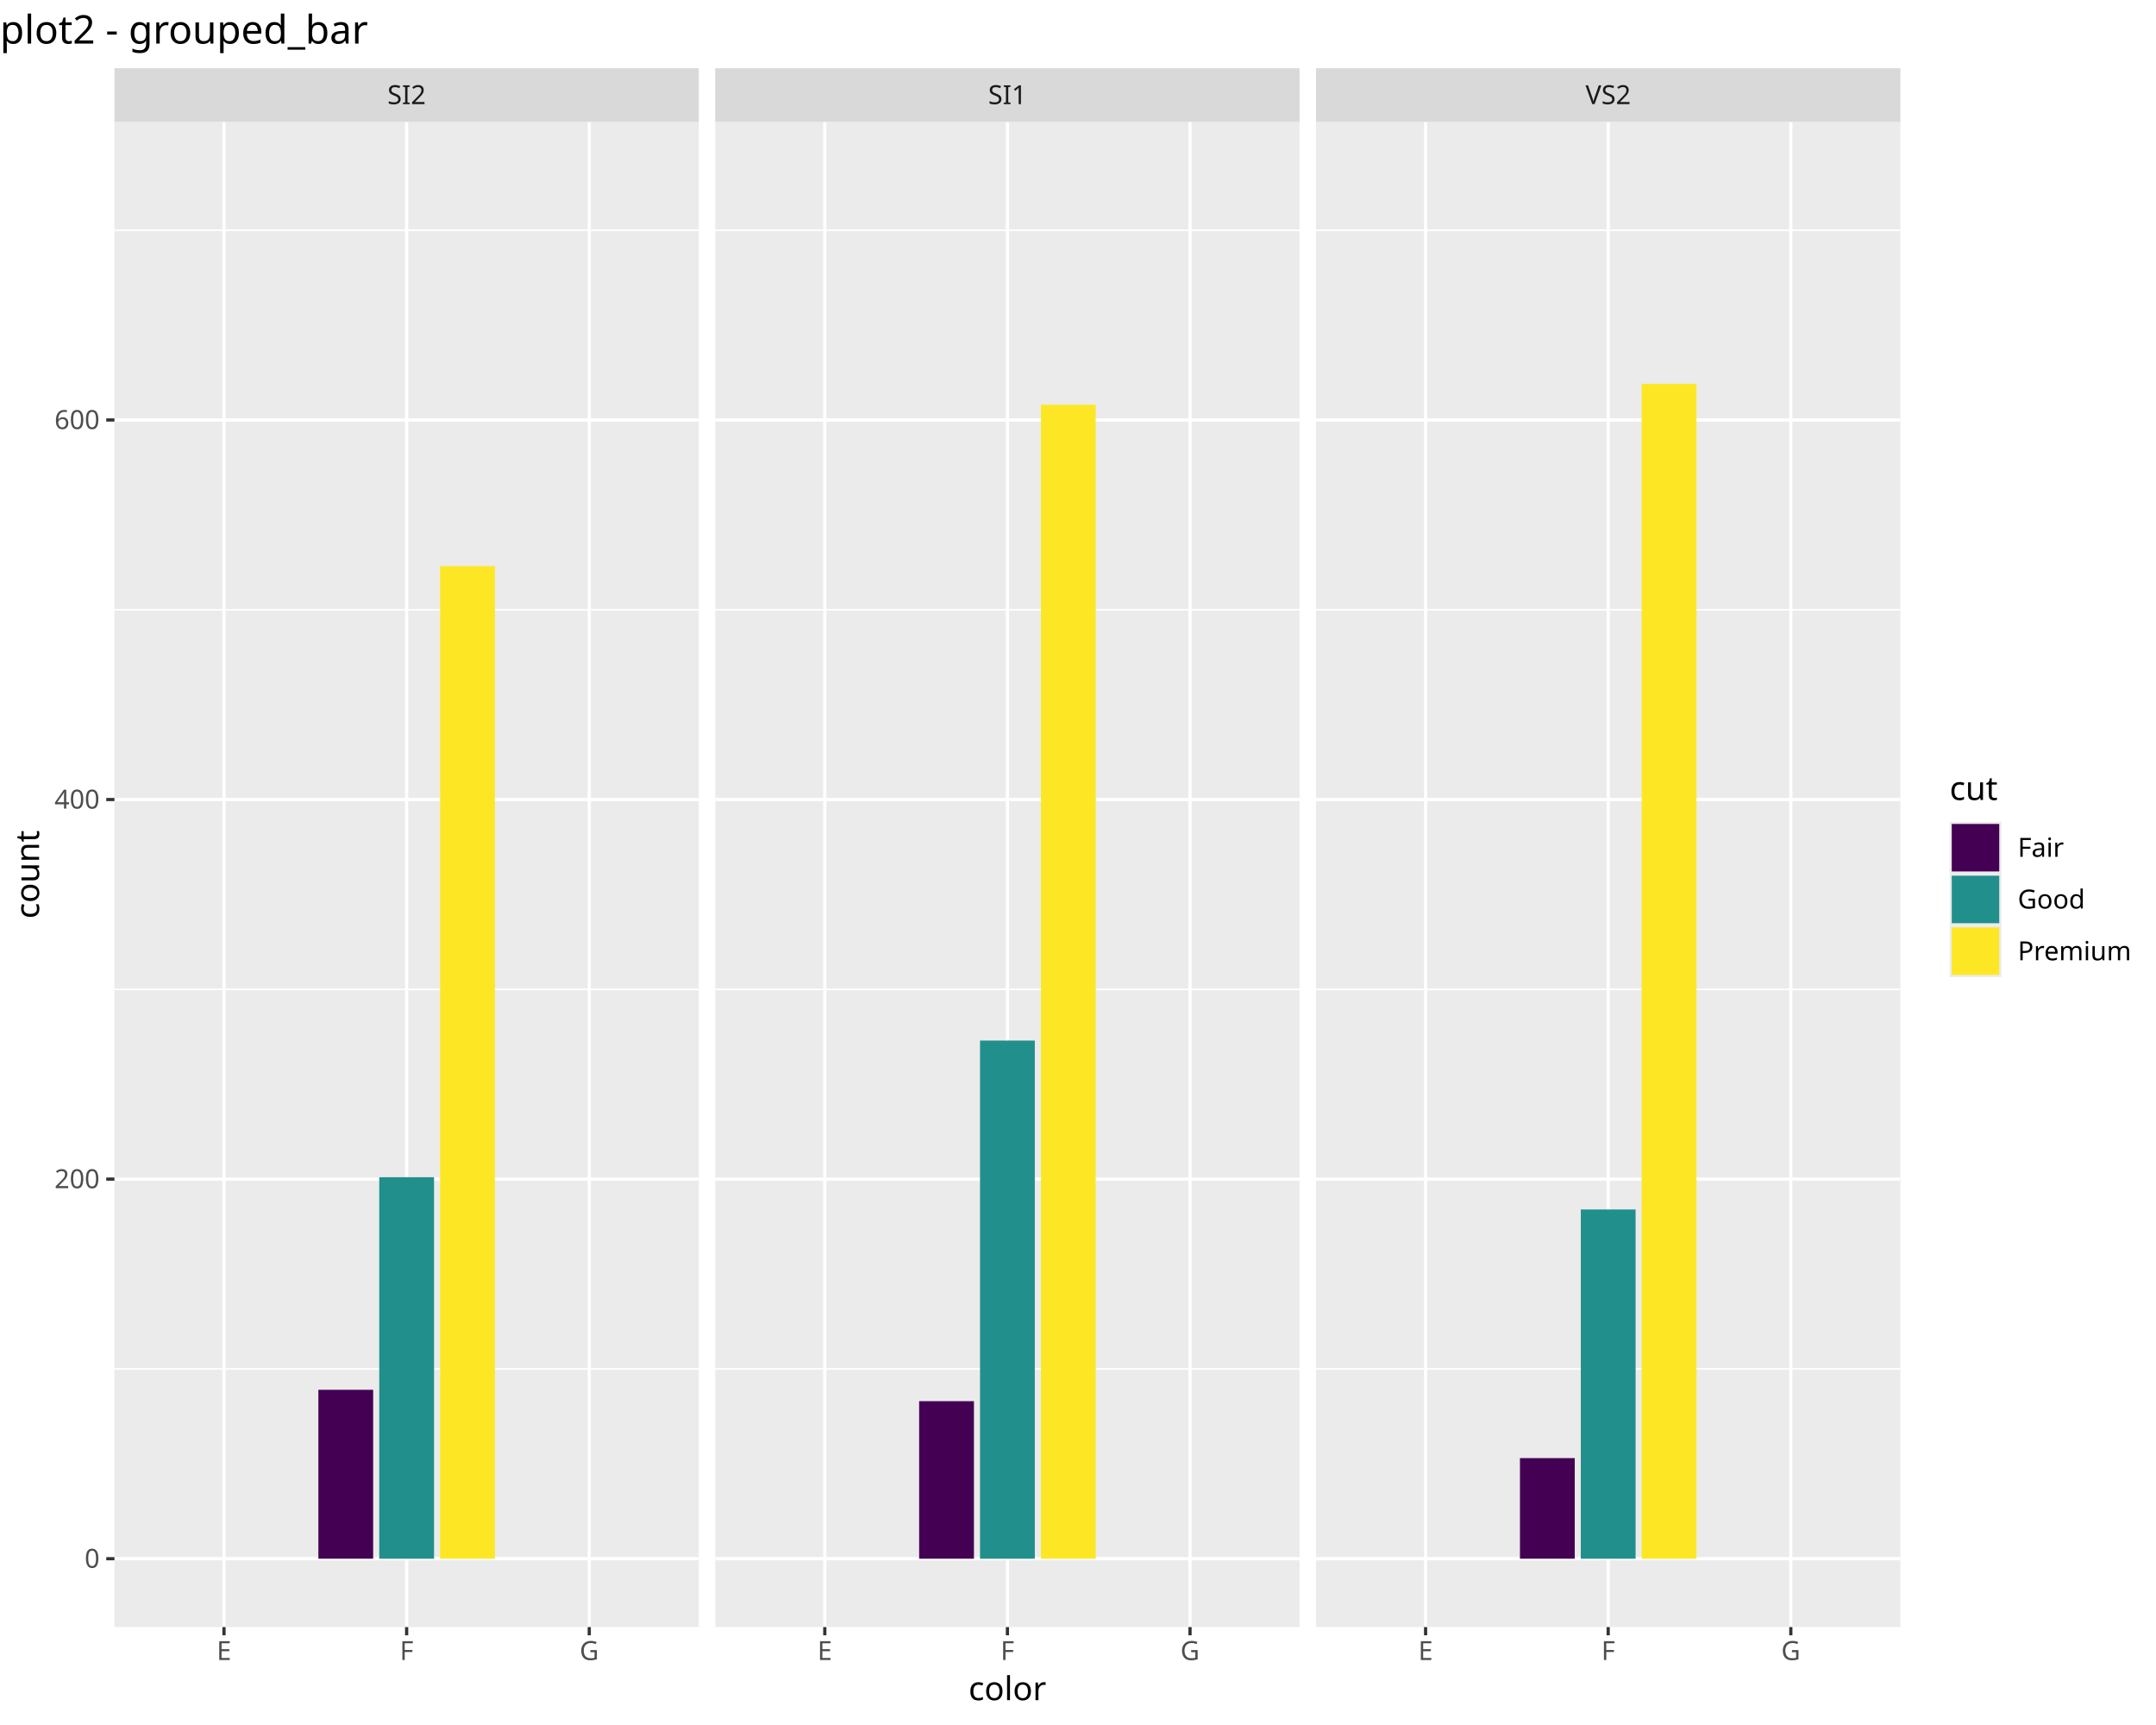
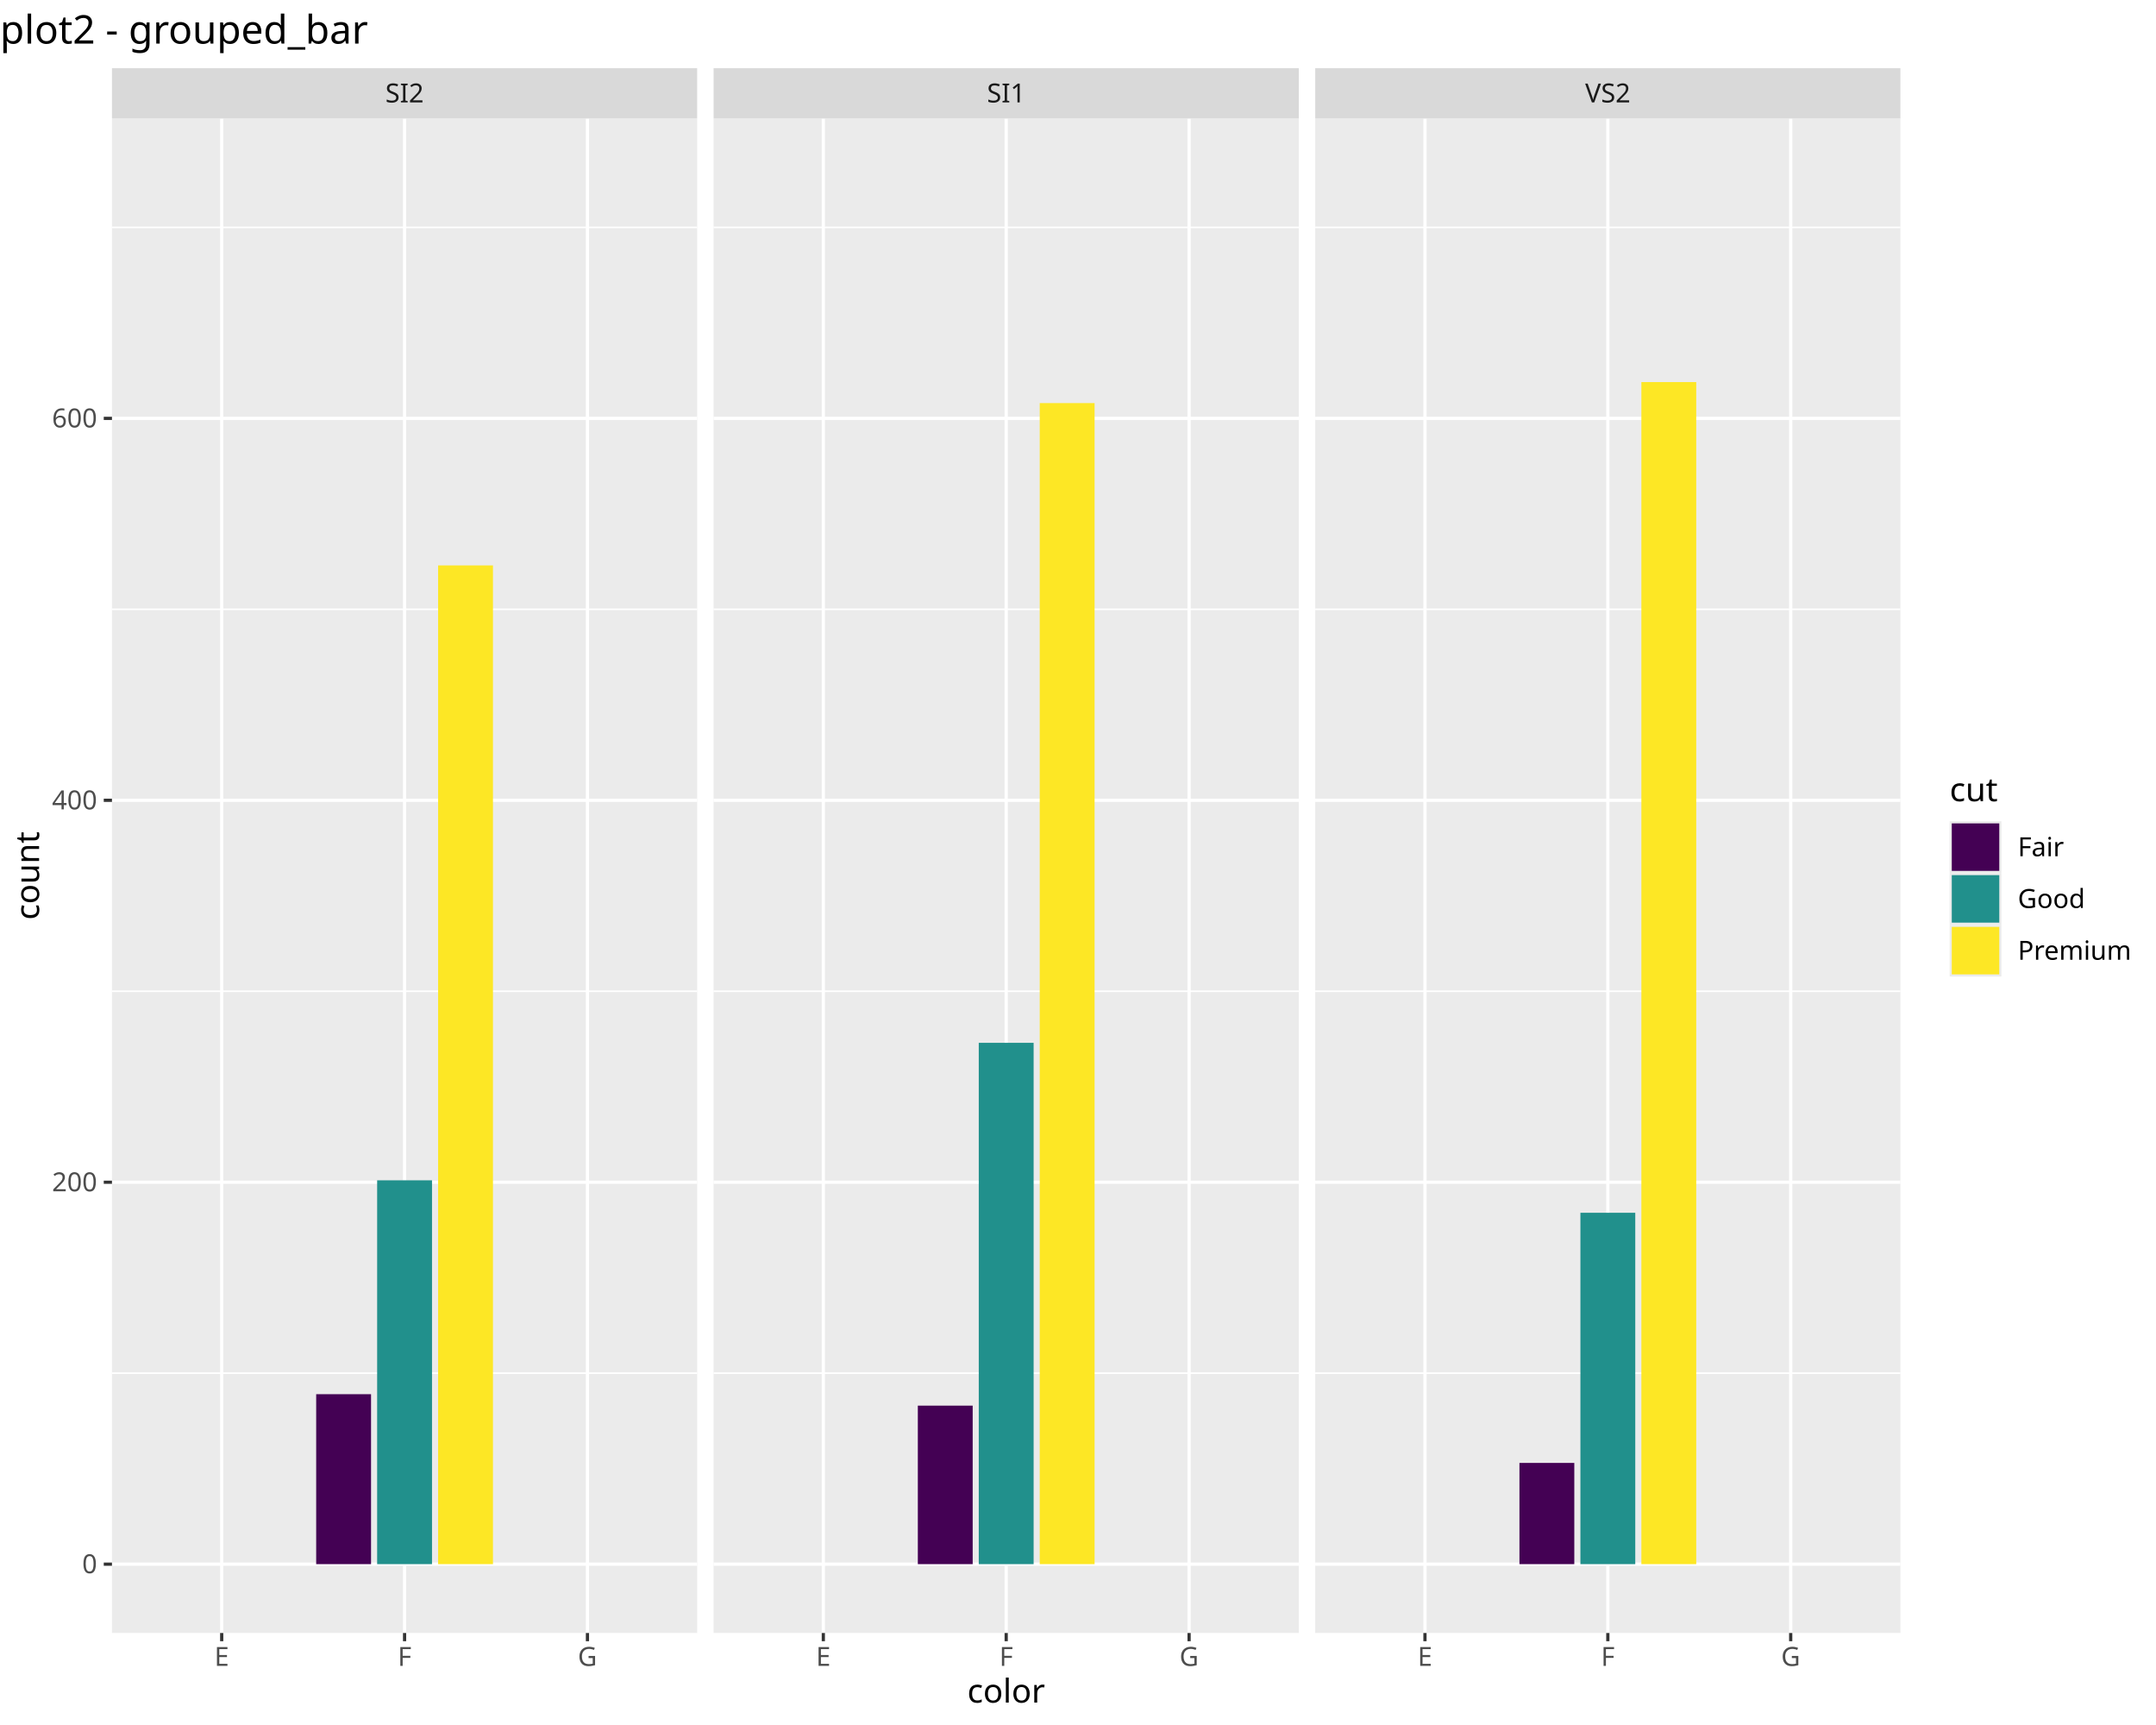
<svg xmlns="http://www.w3.org/2000/svg" class="svglite" data-engine-version="2.0" width="720.00pt" height="576.00pt" viewBox="0 0 720.00 576.00">
  <defs>
    <style type="text/css">
    .svglite line, .svglite polyline, .svglite polygon, .svglite path, .svglite rect, .svglite circle {
      fill: none;
      stroke: #000000;
      stroke-linecap: round;
      stroke-linejoin: round;
      stroke-miterlimit: 10.00;
    }
  </style>
  </defs>
  <rect width="100%" height="100%" style="stroke: none; fill: #FFFFFF;" />
  <defs>
    <clipPath id="cpMC4wMHw3MjAuMDB8MC4wMHw1NzYuMDA=">
      <rect x="0.00" y="0.00" width="720.00" height="576.00" />
    </clipPath>
  </defs>
  <g clip-path="url(#cpMC4wMHw3MjAuMDB8MC4wMHw1NzYuMDA=)">
- </g>
+     <rect x="0.00" y="0.00" width="720.00" height="576.00" style="stroke-width: 0.00; stroke: none;" />
+   </g>
  <defs>
    <clipPath id="cpMC4wMHw3MjAuMDB8MTcuMzB8NTc2LjAw">
      <rect x="0.00" y="17.30" width="720.00" height="558.70" />
    </clipPath>
  </defs>
  <g clip-path="url(#cpMC4wMHw3MjAuMDB8MTcuMzB8NTc2LjAw)">
    <rect x="0.00" y="17.30" width="720.00" height="558.70" style="stroke-width: 1.07; stroke: #FFFFFF; fill: #FFFFFF;" />
  </g>
-   <defs>
-     <clipPath id="cpMzguMjJ8MjMzLjM3fDQwLjcwfDU0My4zMQ==">
-       <rect x="38.22" y="40.70" width="195.15" height="502.61" />
-     </clipPath>
-   </defs>
-   <g clip-path="url(#cpMzguMjJ8MjMzLjM3fDQwLjcwfDU0My4zMQ==)">
-     <rect x="38.22" y="40.70" width="195.15" height="502.61" style="stroke-width: 1.07; stroke: none; fill: #EBEBEB;" />
-     <polyline points="38.22,457.09 233.37,457.09 " style="stroke-width: 0.53; stroke: #FFFFFF; stroke-linecap: butt;" />
-     <polyline points="38.22,330.35 233.37,330.35 " style="stroke-width: 0.53; stroke: #FFFFFF; stroke-linecap: butt;" />
-     <polyline points="38.22,203.60 233.37,203.60 " style="stroke-width: 0.53; stroke: #FFFFFF; stroke-linecap: butt;" />
-     <polyline points="38.22,76.86 233.37,76.86 " style="stroke-width: 0.53; stroke: #FFFFFF; stroke-linecap: butt;" />
-     <polyline points="38.22,520.47 233.37,520.47 " style="stroke-width: 1.07; stroke: #FFFFFF; stroke-linecap: butt;" />
-     <polyline points="38.22,393.72 233.37,393.72 " style="stroke-width: 1.07; stroke: #FFFFFF; stroke-linecap: butt;" />
-     <polyline points="38.22,266.98 233.37,266.98 " style="stroke-width: 1.07; stroke: #FFFFFF; stroke-linecap: butt;" />
-     <polyline points="38.22,140.23 233.37,140.23 " style="stroke-width: 1.07; stroke: #FFFFFF; stroke-linecap: butt;" />
-     <polyline points="74.81,543.31 74.81,40.70 " style="stroke-width: 1.07; stroke: #FFFFFF; stroke-linecap: butt;" />
-     <polyline points="135.80,543.31 135.80,40.70 " style="stroke-width: 1.07; stroke: #FFFFFF; stroke-linecap: butt;" />
-     <polyline points="196.78,543.31 196.78,40.70 " style="stroke-width: 1.07; stroke: #FFFFFF; stroke-linecap: butt;" />
-     <rect x="106.32" y="464.07" width="18.30" height="56.40" style="stroke-width: 1.07; stroke: none; stroke-linecap: butt; stroke-linejoin: miter; fill: #440154;" />
-     <rect x="126.65" y="393.09" width="18.30" height="127.38" style="stroke-width: 1.07; stroke: none; stroke-linecap: butt; stroke-linejoin: miter; fill: #21908C;" />
-     <rect x="146.98" y="189.03" width="18.30" height="331.44" style="stroke-width: 1.07; stroke: none; stroke-linecap: butt; stroke-linejoin: miter; fill: #FDE725;" />
-   </g>
-   <g clip-path="url(#cpMC4wMHw3MjAuMDB8MTcuMzB8NTc2LjAw)">
- </g>
-   <defs>
-     <clipPath id="cpMjM4Ljg1fDQzNC4wMXw0MC43MHw1NDMuMzE=">
-       <rect x="238.85" y="40.70" width="195.15" height="502.61" />
-     </clipPath>
-   </defs>
-   <g clip-path="url(#cpMjM4Ljg1fDQzNC4wMXw0MC43MHw1NDMuMzE=)">
-     <rect x="238.85" y="40.70" width="195.15" height="502.61" style="stroke-width: 1.07; stroke: none; fill: #EBEBEB;" />
-     <polyline points="238.85,457.09 434.01,457.09 " style="stroke-width: 0.53; stroke: #FFFFFF; stroke-linecap: butt;" />
-     <polyline points="238.85,330.35 434.01,330.35 " style="stroke-width: 0.53; stroke: #FFFFFF; stroke-linecap: butt;" />
-     <polyline points="238.85,203.60 434.01,203.60 " style="stroke-width: 0.53; stroke: #FFFFFF; stroke-linecap: butt;" />
-     <polyline points="238.85,76.86 434.01,76.86 " style="stroke-width: 0.53; stroke: #FFFFFF; stroke-linecap: butt;" />
-     <polyline points="238.85,520.47 434.01,520.47 " style="stroke-width: 1.07; stroke: #FFFFFF; stroke-linecap: butt;" />
-     <polyline points="238.85,393.72 434.01,393.72 " style="stroke-width: 1.07; stroke: #FFFFFF; stroke-linecap: butt;" />
-     <polyline points="238.85,266.98 434.01,266.98 " style="stroke-width: 1.07; stroke: #FFFFFF; stroke-linecap: butt;" />
-     <polyline points="238.85,140.23 434.01,140.23 " style="stroke-width: 1.07; stroke: #FFFFFF; stroke-linecap: butt;" />
-     <polyline points="275.44,543.31 275.44,40.70 " style="stroke-width: 1.07; stroke: #FFFFFF; stroke-linecap: butt;" />
-     <polyline points="336.43,543.31 336.43,40.70 " style="stroke-width: 1.07; stroke: #FFFFFF; stroke-linecap: butt;" />
-     <polyline points="397.41,543.31 397.41,40.70 " style="stroke-width: 1.07; stroke: #FFFFFF; stroke-linecap: butt;" />
-     <rect x="306.95" y="467.87" width="18.30" height="52.60" style="stroke-width: 1.07; stroke: none; stroke-linecap: butt; stroke-linejoin: miter; fill: #440154;" />
-     <rect x="327.28" y="347.46" width="18.30" height="173.01" style="stroke-width: 1.07; stroke: none; stroke-linecap: butt; stroke-linejoin: miter; fill: #21908C;" />
-     <rect x="347.61" y="135.16" width="18.30" height="385.31" style="stroke-width: 1.07; stroke: none; stroke-linecap: butt; stroke-linejoin: miter; fill: #FDE725;" />
-   </g>
-   <g clip-path="url(#cpMC4wMHw3MjAuMDB8MTcuMzB8NTc2LjAw)">
- </g>
-   <defs>
-     <clipPath id="cpNDM5LjQ5fDYzNC42NHw0MC43MHw1NDMuMzE=">
-       <rect x="439.49" y="40.70" width="195.15" height="502.61" />
-     </clipPath>
-   </defs>
-   <g clip-path="url(#cpNDM5LjQ5fDYzNC42NHw0MC43MHw1NDMuMzE=)">
-     <rect x="439.49" y="40.70" width="195.15" height="502.61" style="stroke-width: 1.07; stroke: none; fill: #EBEBEB;" />
-     <polyline points="439.49,457.09 634.64,457.09 " style="stroke-width: 0.53; stroke: #FFFFFF; stroke-linecap: butt;" />
-     <polyline points="439.49,330.35 634.64,330.35 " style="stroke-width: 0.53; stroke: #FFFFFF; stroke-linecap: butt;" />
-     <polyline points="439.49,203.60 634.64,203.60 " style="stroke-width: 0.53; stroke: #FFFFFF; stroke-linecap: butt;" />
-     <polyline points="439.49,76.86 634.64,76.86 " style="stroke-width: 0.53; stroke: #FFFFFF; stroke-linecap: butt;" />
-     <polyline points="439.49,520.47 634.64,520.47 " style="stroke-width: 1.07; stroke: #FFFFFF; stroke-linecap: butt;" />
-     <polyline points="439.49,393.72 634.64,393.72 " style="stroke-width: 1.07; stroke: #FFFFFF; stroke-linecap: butt;" />
-     <polyline points="439.49,266.98 634.64,266.98 " style="stroke-width: 1.07; stroke: #FFFFFF; stroke-linecap: butt;" />
-     <polyline points="439.49,140.23 634.64,140.23 " style="stroke-width: 1.07; stroke: #FFFFFF; stroke-linecap: butt;" />
-     <polyline points="476.08,543.31 476.08,40.70 " style="stroke-width: 1.07; stroke: #FFFFFF; stroke-linecap: butt;" />
-     <polyline points="537.06,543.31 537.06,40.70 " style="stroke-width: 1.07; stroke: #FFFFFF; stroke-linecap: butt;" />
-     <polyline points="598.05,543.31 598.05,40.70 " style="stroke-width: 1.07; stroke: #FFFFFF; stroke-linecap: butt;" />
-     <rect x="507.59" y="486.88" width="18.30" height="33.59" style="stroke-width: 1.07; stroke: none; stroke-linecap: butt; stroke-linejoin: miter; fill: #440154;" />
-     <rect x="527.91" y="403.86" width="18.30" height="116.61" style="stroke-width: 1.07; stroke: none; stroke-linecap: butt; stroke-linejoin: miter; fill: #21908C;" />
-     <rect x="548.24" y="128.19" width="18.30" height="392.28" style="stroke-width: 1.07; stroke: none; stroke-linecap: butt; stroke-linejoin: miter; fill: #FDE725;" />
-   </g>
-   <g clip-path="url(#cpMC4wMHw3MjAuMDB8MTcuMzB8NTc2LjAw)">
- </g>
-   <defs>
-     <clipPath id="cpMzguMjJ8MjMzLjM3fDIyLjc4fDQwLjcw">
-       <rect x="38.22" y="22.78" width="195.15" height="17.92" />
-     </clipPath>
-   </defs>
-   <g clip-path="url(#cpMzguMjJ8MjMzLjM3fDIyLjc4fDQwLjcw)">
-     <rect x="38.22" y="22.78" width="195.15" height="17.92" style="stroke-width: 1.07; stroke: none; fill: #D9D9D9;" />
-     <text x="135.80" y="34.77" text-anchor="middle" style="font-size: 8.80px; fill: #1A1A1A; font-family: sans;" textLength="13.21px" lengthAdjust="spacingAndGlyphs">SI2</text>
-   </g>
-   <g clip-path="url(#cpMC4wMHw3MjAuMDB8MTcuMzB8NTc2LjAw)">
- </g>
-   <defs>
-     <clipPath id="cpMjM4Ljg1fDQzNC4wMXwyMi43OHw0MC43MA==">
-       <rect x="238.85" y="22.78" width="195.15" height="17.92" />
-     </clipPath>
-   </defs>
-   <g clip-path="url(#cpMjM4Ljg1fDQzNC4wMXwyMi43OHw0MC43MA==)">
-     <rect x="238.85" y="22.78" width="195.15" height="17.92" style="stroke-width: 1.07; stroke: none; fill: #D9D9D9;" />
-     <text x="336.43" y="34.77" text-anchor="middle" style="font-size: 8.80px; fill: #1A1A1A; font-family: sans;" textLength="13.21px" lengthAdjust="spacingAndGlyphs">SI1</text>
-   </g>
-   <g clip-path="url(#cpMC4wMHw3MjAuMDB8MTcuMzB8NTc2LjAw)">
- </g>
-   <defs>
-     <clipPath id="cpNDM5LjQ5fDYzNC42NHwyMi43OHw0MC43MA==">
-       <rect x="439.49" y="22.78" width="195.15" height="17.92" />
-     </clipPath>
-   </defs>
-   <g clip-path="url(#cpNDM5LjQ5fDYzNC42NHwyMi43OHw0MC43MA==)">
-     <rect x="439.49" y="22.78" width="195.15" height="17.92" style="stroke-width: 1.07; stroke: none; fill: #D9D9D9;" />
-     <text x="537.06" y="34.77" text-anchor="middle" style="font-size: 8.80px; fill: #1A1A1A; font-family: sans;" textLength="16.64px" lengthAdjust="spacingAndGlyphs">VS2</text>
-   </g>
-   <g clip-path="url(#cpMC4wMHw3MjAuMDB8MTcuMzB8NTc2LjAw)">
- </g>
-   <g clip-path="url(#cpMC4wMHw3MjAuMDB8MC4wMHw1NzYuMDA=)">
- </g>
-   <g clip-path="url(#cpMC4wMHw3MjAuMDB8MTcuMzB8NTc2LjAw)">
- </g>
-   <g clip-path="url(#cpMC4wMHw3MjAuMDB8MC4wMHw1NzYuMDA=)">
- </g>
-   <g clip-path="url(#cpMC4wMHw3MjAuMDB8MTcuMzB8NTc2LjAw)">
- </g>
-   <g clip-path="url(#cpMC4wMHw3MjAuMDB8MC4wMHw1NzYuMDA=)">
- </g>
-   <g clip-path="url(#cpMC4wMHw3MjAuMDB8MTcuMzB8NTc2LjAw)">
- </g>
-   <g clip-path="url(#cpMC4wMHw3MjAuMDB8MC4wMHw1NzYuMDA=)">
-     <polyline points="74.81,546.05 74.81,543.31 " style="stroke-width: 1.07; stroke: #333333; stroke-linecap: butt;" />
-     <polyline points="135.80,546.05 135.80,543.31 " style="stroke-width: 1.07; stroke: #333333; stroke-linecap: butt;" />
-     <polyline points="196.78,546.05 196.78,543.31 " style="stroke-width: 1.07; stroke: #333333; stroke-linecap: butt;" />
-     <text x="74.81" y="554.30" text-anchor="middle" style="font-size: 8.80px; fill: #4D4D4D; font-family: sans;" textLength="5.87px" lengthAdjust="spacingAndGlyphs">E</text>
-     <text x="135.80" y="554.30" text-anchor="middle" style="font-size: 8.80px; fill: #4D4D4D; font-family: sans;" textLength="5.38px" lengthAdjust="spacingAndGlyphs">F</text>
-     <text x="196.78" y="554.30" text-anchor="middle" style="font-size: 8.80px; fill: #4D4D4D; font-family: sans;" textLength="6.85px" lengthAdjust="spacingAndGlyphs">G</text>
-   </g>
-   <g clip-path="url(#cpMC4wMHw3MjAuMDB8MTcuMzB8NTc2LjAw)">
- </g>
-   <g clip-path="url(#cpMC4wMHw3MjAuMDB8MC4wMHw1NzYuMDA=)">
-     <polyline points="275.44,546.05 275.44,543.31 " style="stroke-width: 1.07; stroke: #333333; stroke-linecap: butt;" />
-     <polyline points="336.43,546.05 336.43,543.31 " style="stroke-width: 1.07; stroke: #333333; stroke-linecap: butt;" />
-     <polyline points="397.41,546.05 397.41,543.31 " style="stroke-width: 1.07; stroke: #333333; stroke-linecap: butt;" />
-     <text x="275.44" y="554.30" text-anchor="middle" style="font-size: 8.80px; fill: #4D4D4D; font-family: sans;" textLength="5.87px" lengthAdjust="spacingAndGlyphs">E</text>
-     <text x="336.43" y="554.30" text-anchor="middle" style="font-size: 8.80px; fill: #4D4D4D; font-family: sans;" textLength="5.38px" lengthAdjust="spacingAndGlyphs">F</text>
-     <text x="397.41" y="554.30" text-anchor="middle" style="font-size: 8.80px; fill: #4D4D4D; font-family: sans;" textLength="6.85px" lengthAdjust="spacingAndGlyphs">G</text>
-   </g>
-   <g clip-path="url(#cpMC4wMHw3MjAuMDB8MTcuMzB8NTc2LjAw)">
- </g>
-   <g clip-path="url(#cpMC4wMHw3MjAuMDB8MC4wMHw1NzYuMDA=)">
-     <polyline points="476.08,546.05 476.08,543.31 " style="stroke-width: 1.07; stroke: #333333; stroke-linecap: butt;" />
-     <polyline points="537.06,546.05 537.06,543.31 " style="stroke-width: 1.07; stroke: #333333; stroke-linecap: butt;" />
-     <polyline points="598.05,546.05 598.05,543.31 " style="stroke-width: 1.07; stroke: #333333; stroke-linecap: butt;" />
-     <text x="476.08" y="554.30" text-anchor="middle" style="font-size: 8.80px; fill: #4D4D4D; font-family: sans;" textLength="5.87px" lengthAdjust="spacingAndGlyphs">E</text>
-     <text x="537.06" y="554.30" text-anchor="middle" style="font-size: 8.80px; fill: #4D4D4D; font-family: sans;" textLength="5.38px" lengthAdjust="spacingAndGlyphs">F</text>
-     <text x="598.05" y="554.30" text-anchor="middle" style="font-size: 8.80px; fill: #4D4D4D; font-family: sans;" textLength="6.85px" lengthAdjust="spacingAndGlyphs">G</text>
-   </g>
-   <g clip-path="url(#cpMC4wMHw3MjAuMDB8MTcuMzB8NTc2LjAw)">
- </g>
-   <g clip-path="url(#cpMC4wMHw3MjAuMDB8MC4wMHw1NzYuMDA=)">
- </g>
-   <g clip-path="url(#cpMC4wMHw3MjAuMDB8MTcuMzB8NTc2LjAw)">
- </g>
-   <g clip-path="url(#cpMC4wMHw3MjAuMDB8MC4wMHw1NzYuMDA=)">
- </g>
-   <g clip-path="url(#cpMC4wMHw3MjAuMDB8MTcuMzB8NTc2LjAw)">
- </g>
-   <g clip-path="url(#cpMC4wMHw3MjAuMDB8MC4wMHw1NzYuMDA=)">
-     <text x="33.29" y="523.50" text-anchor="end" style="font-size: 8.80px; fill: #4D4D4D; font-family: sans;" textLength="4.89px" lengthAdjust="spacingAndGlyphs">0</text>
-     <text x="33.29" y="396.75" text-anchor="end" style="font-size: 8.80px; fill: #4D4D4D; font-family: sans;" textLength="14.68px" lengthAdjust="spacingAndGlyphs">200</text>
-     <text x="33.29" y="270.00" text-anchor="end" style="font-size: 8.80px; fill: #4D4D4D; font-family: sans;" textLength="14.68px" lengthAdjust="spacingAndGlyphs">400</text>
-     <text x="33.29" y="143.26" text-anchor="end" style="font-size: 8.80px; fill: #4D4D4D; font-family: sans;" textLength="14.68px" lengthAdjust="spacingAndGlyphs">600</text>
-     <polyline points="35.48,520.47 38.22,520.47 " style="stroke-width: 1.07; stroke: #333333; stroke-linecap: butt;" />
-     <polyline points="35.48,393.72 38.22,393.72 " style="stroke-width: 1.07; stroke: #333333; stroke-linecap: butt;" />
-     <polyline points="35.48,266.98 38.22,266.98 " style="stroke-width: 1.07; stroke: #333333; stroke-linecap: butt;" />
-     <polyline points="35.48,140.23 38.22,140.23 " style="stroke-width: 1.07; stroke: #333333; stroke-linecap: butt;" />
-   </g>
-   <g clip-path="url(#cpMC4wMHw3MjAuMDB8MTcuMzB8NTc2LjAw)">
- </g>
-   <g clip-path="url(#cpMC4wMHw3MjAuMDB8MC4wMHw1NzYuMDA=)">
- </g>
-   <g clip-path="url(#cpMC4wMHw3MjAuMDB8MTcuMzB8NTc2LjAw)">
- </g>
-   <g clip-path="url(#cpMC4wMHw3MjAuMDB8MC4wMHw1NzYuMDA=)">
- </g>
-   <g clip-path="url(#cpMC4wMHw3MjAuMDB8MTcuMzB8NTc2LjAw)">
- </g>
-   <g clip-path="url(#cpMC4wMHw3MjAuMDB8MC4wMHw1NzYuMDA=)">
- </g>
-   <g clip-path="url(#cpMC4wMHw3MjAuMDB8MTcuMzB8NTc2LjAw)">
- </g>
-   <g clip-path="url(#cpMC4wMHw3MjAuMDB8MC4wMHw1NzYuMDA=)">
- </g>
-   <g clip-path="url(#cpMC4wMHw3MjAuMDB8MTcuMzB8NTc2LjAw)">
- </g>
-   <g clip-path="url(#cpMC4wMHw3MjAuMDB8MC4wMHw1NzYuMDA=)">
-     <text x="336.43" y="567.71" text-anchor="middle" style="font-size: 11.00px; font-family: sans;" textLength="23.85px" lengthAdjust="spacingAndGlyphs">color</text>
-   </g>
-   <g clip-path="url(#cpMC4wMHw3MjAuMDB8MTcuMzB8NTc2LjAw)">
- </g>
-   <g clip-path="url(#cpMC4wMHw3MjAuMDB8MC4wMHw1NzYuMDA=)">
-     <text transform="translate(13.05,292.01) rotate(-90)" text-anchor="middle" style="font-size: 11.00px; font-family: sans;" textLength="26.91px" lengthAdjust="spacingAndGlyphs">count</text>
-   </g>
-   <g clip-path="url(#cpMC4wMHw3MjAuMDB8MTcuMzB8NTc2LjAw)">
- </g>
-   <g clip-path="url(#cpMC4wMHw3MjAuMDB8MC4wMHw1NzYuMDA=)">
- </g>
-   <g clip-path="url(#cpMC4wMHw3MjAuMDB8MTcuMzB8NTc2LjAw)">
- </g>
-   <g clip-path="url(#cpMC4wMHw3MjAuMDB8MC4wMHw1NzYuMDA=)">
-     <rect x="645.60" y="252.27" width="68.92" height="79.47" style="stroke-width: 1.07; stroke: none; fill: #FFFFFF;" />
-     <text x="651.08" y="267.13" style="font-size: 11.00px; font-family: sans;" textLength="14.68px" lengthAdjust="spacingAndGlyphs">cut</text>
-     <rect x="651.08" y="274.42" width="17.28" height="17.28" style="stroke-width: 1.07; stroke: none; fill: #EBEBEB;" />
-     <rect x="651.79" y="275.13" width="15.86" height="15.86" style="stroke-width: 1.07; stroke: none; stroke-linecap: butt; stroke-linejoin: miter; fill: #440154;" />
-     <rect x="651.08" y="291.70" width="17.28" height="17.28" style="stroke-width: 1.07; stroke: none; fill: #EBEBEB;" />
-     <rect x="651.79" y="292.41" width="15.86" height="15.86" style="stroke-width: 1.07; stroke: none; stroke-linecap: butt; stroke-linejoin: miter; fill: #21908C;" />
-     <rect x="651.08" y="308.98" width="17.28" height="17.28" style="stroke-width: 1.07; stroke: none; fill: #EBEBEB;" />
-     <rect x="651.79" y="309.69" width="15.86" height="15.86" style="stroke-width: 1.07; stroke: none; stroke-linecap: butt; stroke-linejoin: miter; fill: #FDE725;" />
-     <text x="673.84" y="286.09" style="font-size: 8.80px; font-family: sans;" textLength="15.15px" lengthAdjust="spacingAndGlyphs">Fair</text>
-     <text x="673.84" y="303.37" style="font-size: 8.80px; font-family: sans;" textLength="21.53px" lengthAdjust="spacingAndGlyphs">Good</text>
-     <text x="673.84" y="320.65" style="font-size: 8.80px; font-family: sans;" textLength="35.21px" lengthAdjust="spacingAndGlyphs">Premium</text>
+   <g clip-path="url(#cpMC4wMHw3MjAuMDB8MC4wMHw1NzYuMDA=)">
+ </g>
+   <defs>
+     <clipPath id="cpMzcuMzl8MjMyLjgzfDM5LjU1fDU0NS4yOA==">
+       <rect x="37.39" y="39.55" width="195.43" height="505.72" />
+     </clipPath>
+   </defs>
+   <g clip-path="url(#cpMzcuMzl8MjMyLjgzfDM5LjU1fDU0NS4yOA==)">
+     <rect x="37.39" y="39.55" width="195.43" height="505.72" style="stroke-width: 1.07; stroke: none; fill: #EBEBEB;" />
+     <polyline points="37.39,458.52 232.83,458.52 " style="stroke-width: 0.53; stroke: #FFFFFF; stroke-linecap: butt;" />
+     <polyline points="37.39,330.99 232.83,330.99 " style="stroke-width: 0.53; stroke: #FFFFFF; stroke-linecap: butt;" />
+     <polyline points="37.39,203.46 232.83,203.46 " style="stroke-width: 0.53; stroke: #FFFFFF; stroke-linecap: butt;" />
+     <polyline points="37.39,75.93 232.83,75.93 " style="stroke-width: 0.53; stroke: #FFFFFF; stroke-linecap: butt;" />
+     <polyline points="37.39,522.29 232.83,522.29 " style="stroke-width: 1.07; stroke: #FFFFFF; stroke-linecap: butt;" />
+     <polyline points="37.39,394.76 232.83,394.76 " style="stroke-width: 1.07; stroke: #FFFFFF; stroke-linecap: butt;" />
+     <polyline points="37.39,267.23 232.83,267.23 " style="stroke-width: 1.07; stroke: #FFFFFF; stroke-linecap: butt;" />
+     <polyline points="37.39,139.70 232.83,139.70 " style="stroke-width: 1.07; stroke: #FFFFFF; stroke-linecap: butt;" />
+     <polyline points="74.04,545.28 74.04,39.55 " style="stroke-width: 1.07; stroke: #FFFFFF; stroke-linecap: butt;" />
+     <polyline points="135.11,545.28 135.11,39.55 " style="stroke-width: 1.07; stroke: #FFFFFF; stroke-linecap: butt;" />
+     <polyline points="196.18,545.28 196.18,39.55 " style="stroke-width: 1.07; stroke: #FFFFFF; stroke-linecap: butt;" />
+     <rect x="105.59" y="465.54" width="18.32" height="56.75" style="stroke-width: 1.07; stroke: none; stroke-linecap: butt; stroke-linejoin: miter; fill: #440154;" />
+     <rect x="125.95" y="394.12" width="18.32" height="128.17" style="stroke-width: 1.07; stroke: none; stroke-linecap: butt; stroke-linejoin: miter; fill: #21908C;" />
+     <rect x="146.31" y="188.80" width="18.32" height="333.49" style="stroke-width: 1.07; stroke: none; stroke-linecap: butt; stroke-linejoin: miter; fill: #FDE725;" />
+   </g>
+   <g clip-path="url(#cpMC4wMHw3MjAuMDB8MC4wMHw1NzYuMDA=)">
+ </g>
+   <g clip-path="url(#cpMC4wMHw3MjAuMDB8MTcuMzB8NTc2LjAw)">
+ </g>
+   <g clip-path="url(#cpMC4wMHw3MjAuMDB8MC4wMHw1NzYuMDA=)">
+ </g>
+   <defs>
+     <clipPath id="cpMjM4LjMxfDQzMy43NHwzOS41NXw1NDUuMjg=">
+       <rect x="238.31" y="39.55" width="195.43" height="505.72" />
+     </clipPath>
+   </defs>
+   <g clip-path="url(#cpMjM4LjMxfDQzMy43NHwzOS41NXw1NDUuMjg=)">
+     <rect x="238.31" y="39.55" width="195.43" height="505.72" style="stroke-width: 1.07; stroke: none; fill: #EBEBEB;" />
+     <polyline points="238.31,458.52 433.74,458.52 " style="stroke-width: 0.53; stroke: #FFFFFF; stroke-linecap: butt;" />
+     <polyline points="238.31,330.99 433.74,330.99 " style="stroke-width: 0.53; stroke: #FFFFFF; stroke-linecap: butt;" />
+     <polyline points="238.31,203.46 433.74,203.46 " style="stroke-width: 0.53; stroke: #FFFFFF; stroke-linecap: butt;" />
+     <polyline points="238.31,75.93 433.74,75.93 " style="stroke-width: 0.53; stroke: #FFFFFF; stroke-linecap: butt;" />
+     <polyline points="238.31,522.29 433.74,522.29 " style="stroke-width: 1.07; stroke: #FFFFFF; stroke-linecap: butt;" />
+     <polyline points="238.31,394.76 433.74,394.76 " style="stroke-width: 1.07; stroke: #FFFFFF; stroke-linecap: butt;" />
+     <polyline points="238.31,267.23 433.74,267.23 " style="stroke-width: 1.07; stroke: #FFFFFF; stroke-linecap: butt;" />
+     <polyline points="238.31,139.70 433.74,139.70 " style="stroke-width: 1.07; stroke: #FFFFFF; stroke-linecap: butt;" />
+     <polyline points="274.95,545.28 274.95,39.55 " style="stroke-width: 1.07; stroke: #FFFFFF; stroke-linecap: butt;" />
+     <polyline points="336.02,545.28 336.02,39.55 " style="stroke-width: 1.07; stroke: #FFFFFF; stroke-linecap: butt;" />
+     <polyline points="397.10,545.28 397.10,39.55 " style="stroke-width: 1.07; stroke: #FFFFFF; stroke-linecap: butt;" />
+     <rect x="306.51" y="469.36" width="18.32" height="52.93" style="stroke-width: 1.07; stroke: none; stroke-linecap: butt; stroke-linejoin: miter; fill: #440154;" />
+     <rect x="326.86" y="348.21" width="18.32" height="174.08" style="stroke-width: 1.07; stroke: none; stroke-linecap: butt; stroke-linejoin: miter; fill: #21908C;" />
+     <rect x="347.22" y="134.60" width="18.32" height="387.69" style="stroke-width: 1.07; stroke: none; stroke-linecap: butt; stroke-linejoin: miter; fill: #FDE725;" />
+   </g>
+   <g clip-path="url(#cpMC4wMHw3MjAuMDB8MC4wMHw1NzYuMDA=)">
+ </g>
+   <g clip-path="url(#cpMC4wMHw3MjAuMDB8MTcuMzB8NTc2LjAw)">
+ </g>
+   <g clip-path="url(#cpMC4wMHw3MjAuMDB8MC4wMHw1NzYuMDA=)">
+ </g>
+   <defs>
+     <clipPath id="cpNDM5LjIyfDYzNC42NnwzOS41NXw1NDUuMjg=">
+       <rect x="439.22" y="39.55" width="195.43" height="505.72" />
+     </clipPath>
+   </defs>
+   <g clip-path="url(#cpNDM5LjIyfDYzNC42NnwzOS41NXw1NDUuMjg=)">
+     <rect x="439.22" y="39.55" width="195.43" height="505.72" style="stroke-width: 1.07; stroke: none; fill: #EBEBEB;" />
+     <polyline points="439.22,458.52 634.66,458.52 " style="stroke-width: 0.53; stroke: #FFFFFF; stroke-linecap: butt;" />
+     <polyline points="439.22,330.99 634.66,330.99 " style="stroke-width: 0.53; stroke: #FFFFFF; stroke-linecap: butt;" />
+     <polyline points="439.22,203.46 634.66,203.46 " style="stroke-width: 0.53; stroke: #FFFFFF; stroke-linecap: butt;" />
+     <polyline points="439.22,75.93 634.66,75.93 " style="stroke-width: 0.53; stroke: #FFFFFF; stroke-linecap: butt;" />
+     <polyline points="439.22,522.29 634.66,522.29 " style="stroke-width: 1.07; stroke: #FFFFFF; stroke-linecap: butt;" />
+     <polyline points="439.22,394.76 634.66,394.76 " style="stroke-width: 1.07; stroke: #FFFFFF; stroke-linecap: butt;" />
+     <polyline points="439.22,267.23 634.66,267.23 " style="stroke-width: 1.07; stroke: #FFFFFF; stroke-linecap: butt;" />
+     <polyline points="439.22,139.70 634.66,139.70 " style="stroke-width: 1.07; stroke: #FFFFFF; stroke-linecap: butt;" />
+     <polyline points="475.87,545.28 475.87,39.55 " style="stroke-width: 1.07; stroke: #FFFFFF; stroke-linecap: butt;" />
+     <polyline points="536.94,545.28 536.94,39.55 " style="stroke-width: 1.07; stroke: #FFFFFF; stroke-linecap: butt;" />
+     <polyline points="598.01,545.28 598.01,39.55 " style="stroke-width: 1.07; stroke: #FFFFFF; stroke-linecap: butt;" />
+     <rect x="507.42" y="488.49" width="18.32" height="33.80" style="stroke-width: 1.07; stroke: none; stroke-linecap: butt; stroke-linejoin: miter; fill: #440154;" />
+     <rect x="527.78" y="404.96" width="18.32" height="117.33" style="stroke-width: 1.07; stroke: none; stroke-linecap: butt; stroke-linejoin: miter; fill: #21908C;" />
+     <rect x="548.14" y="127.58" width="18.32" height="394.71" style="stroke-width: 1.07; stroke: none; stroke-linecap: butt; stroke-linejoin: miter; fill: #FDE725;" />
+   </g>
+   <g clip-path="url(#cpMC4wMHw3MjAuMDB8MC4wMHw1NzYuMDA=)">
+ </g>
+   <g clip-path="url(#cpMC4wMHw3MjAuMDB8MTcuMzB8NTc2LjAw)">
+ </g>
+   <g clip-path="url(#cpMC4wMHw3MjAuMDB8MC4wMHw1NzYuMDA=)">
+ </g>
+   <defs>
+     <clipPath id="cpMzcuMzl8MjMyLjgzfDIyLjc4fDM5LjU1">
+       <rect x="37.39" y="22.78" width="195.43" height="16.77" />
+     </clipPath>
+   </defs>
+   <g clip-path="url(#cpMzcuMzl8MjMyLjgzfDIyLjc4fDM5LjU1)">
+     <rect x="37.39" y="22.78" width="195.43" height="16.77" style="stroke-width: 1.07; stroke: none; fill: #D9D9D9;" />
+     <text x="135.11" y="34.20" text-anchor="middle" style="font-size: 8.80px; fill: #1A1A1A; font-family: sans;" textLength="13.21px" lengthAdjust="spacingAndGlyphs">SI2</text>
+   </g>
+   <g clip-path="url(#cpMC4wMHw3MjAuMDB8MC4wMHw1NzYuMDA=)">
+ </g>
+   <g clip-path="url(#cpMC4wMHw3MjAuMDB8MTcuMzB8NTc2LjAw)">
+ </g>
+   <g clip-path="url(#cpMC4wMHw3MjAuMDB8MC4wMHw1NzYuMDA=)">
+ </g>
+   <defs>
+     <clipPath id="cpMjM4LjMxfDQzMy43NHwyMi43OHwzOS41NQ==">
+       <rect x="238.31" y="22.78" width="195.43" height="16.77" />
+     </clipPath>
+   </defs>
+   <g clip-path="url(#cpMjM4LjMxfDQzMy43NHwyMi43OHwzOS41NQ==)">
+     <rect x="238.31" y="22.78" width="195.43" height="16.77" style="stroke-width: 1.07; stroke: none; fill: #D9D9D9;" />
+     <text x="336.02" y="34.20" text-anchor="middle" style="font-size: 8.80px; fill: #1A1A1A; font-family: sans;" textLength="13.21px" lengthAdjust="spacingAndGlyphs">SI1</text>
+   </g>
+   <g clip-path="url(#cpMC4wMHw3MjAuMDB8MC4wMHw1NzYuMDA=)">
+ </g>
+   <g clip-path="url(#cpMC4wMHw3MjAuMDB8MTcuMzB8NTc2LjAw)">
+ </g>
+   <g clip-path="url(#cpMC4wMHw3MjAuMDB8MC4wMHw1NzYuMDA=)">
+ </g>
+   <defs>
+     <clipPath id="cpNDM5LjIyfDYzNC42NnwyMi43OHwzOS41NQ==">
+       <rect x="439.22" y="22.78" width="195.43" height="16.77" />
+     </clipPath>
+   </defs>
+   <g clip-path="url(#cpNDM5LjIyfDYzNC42NnwyMi43OHwzOS41NQ==)">
+     <rect x="439.22" y="22.78" width="195.43" height="16.77" style="stroke-width: 1.07; stroke: none; fill: #D9D9D9;" />
+     <text x="536.94" y="34.20" text-anchor="middle" style="font-size: 8.80px; fill: #1A1A1A; font-family: sans;" textLength="16.64px" lengthAdjust="spacingAndGlyphs">VS2</text>
+   </g>
+   <g clip-path="url(#cpMC4wMHw3MjAuMDB8MC4wMHw1NzYuMDA=)">
+ </g>
+   <g clip-path="url(#cpMC4wMHw3MjAuMDB8MTcuMzB8NTc2LjAw)">
+ </g>
+   <g clip-path="url(#cpMC4wMHw3MjAuMDB8MC4wMHw1NzYuMDA=)">
+ </g>
+   <g clip-path="url(#cpMC4wMHw3MjAuMDB8MTcuMzB8NTc2LjAw)">
+ </g>
+   <g clip-path="url(#cpMC4wMHw3MjAuMDB8MC4wMHw1NzYuMDA=)">
+ </g>
+   <g clip-path="url(#cpMC4wMHw3MjAuMDB8MTcuMzB8NTc2LjAw)">
+ </g>
+   <g clip-path="url(#cpMC4wMHw3MjAuMDB8MC4wMHw1NzYuMDA=)">
+ </g>
+   <g clip-path="url(#cpMC4wMHw3MjAuMDB8MTcuMzB8NTc2LjAw)">
+ </g>
+   <g clip-path="url(#cpMC4wMHw3MjAuMDB8MC4wMHw1NzYuMDA=)">
+     <polyline points="74.04,548.02 74.04,545.28 " style="stroke-width: 1.07; stroke: #333333; stroke-linecap: butt;" />
+     <polyline points="135.11,548.02 135.11,545.28 " style="stroke-width: 1.07; stroke: #333333; stroke-linecap: butt;" />
+     <polyline points="196.18,548.02 196.18,545.28 " style="stroke-width: 1.07; stroke: #333333; stroke-linecap: butt;" />
+     <text x="74.04" y="556.26" text-anchor="middle" style="font-size: 8.80px; fill: #4D4D4D; font-family: sans;" textLength="5.87px" lengthAdjust="spacingAndGlyphs">E</text>
+     <text x="135.11" y="556.26" text-anchor="middle" style="font-size: 8.80px; fill: #4D4D4D; font-family: sans;" textLength="5.38px" lengthAdjust="spacingAndGlyphs">F</text>
+     <text x="196.18" y="556.26" text-anchor="middle" style="font-size: 8.80px; fill: #4D4D4D; font-family: sans;" textLength="6.85px" lengthAdjust="spacingAndGlyphs">G</text>
+   </g>
+   <g clip-path="url(#cpMC4wMHw3MjAuMDB8MTcuMzB8NTc2LjAw)">
+ </g>
+   <g clip-path="url(#cpMC4wMHw3MjAuMDB8MC4wMHw1NzYuMDA=)">
+     <polyline points="274.95,548.02 274.95,545.28 " style="stroke-width: 1.07; stroke: #333333; stroke-linecap: butt;" />
+     <polyline points="336.02,548.02 336.02,545.28 " style="stroke-width: 1.07; stroke: #333333; stroke-linecap: butt;" />
+     <polyline points="397.10,548.02 397.10,545.28 " style="stroke-width: 1.07; stroke: #333333; stroke-linecap: butt;" />
+     <text x="274.95" y="556.26" text-anchor="middle" style="font-size: 8.80px; fill: #4D4D4D; font-family: sans;" textLength="5.87px" lengthAdjust="spacingAndGlyphs">E</text>
+     <text x="336.02" y="556.26" text-anchor="middle" style="font-size: 8.80px; fill: #4D4D4D; font-family: sans;" textLength="5.38px" lengthAdjust="spacingAndGlyphs">F</text>
+     <text x="397.10" y="556.26" text-anchor="middle" style="font-size: 8.80px; fill: #4D4D4D; font-family: sans;" textLength="6.85px" lengthAdjust="spacingAndGlyphs">G</text>
+   </g>
+   <g clip-path="url(#cpMC4wMHw3MjAuMDB8MTcuMzB8NTc2LjAw)">
+ </g>
+   <g clip-path="url(#cpMC4wMHw3MjAuMDB8MC4wMHw1NzYuMDA=)">
+     <polyline points="475.87,548.02 475.87,545.28 " style="stroke-width: 1.07; stroke: #333333; stroke-linecap: butt;" />
+     <polyline points="536.94,548.02 536.94,545.28 " style="stroke-width: 1.07; stroke: #333333; stroke-linecap: butt;" />
+     <polyline points="598.01,548.02 598.01,545.28 " style="stroke-width: 1.07; stroke: #333333; stroke-linecap: butt;" />
+     <text x="475.87" y="556.26" text-anchor="middle" style="font-size: 8.80px; fill: #4D4D4D; font-family: sans;" textLength="5.87px" lengthAdjust="spacingAndGlyphs">E</text>
+     <text x="536.94" y="556.26" text-anchor="middle" style="font-size: 8.80px; fill: #4D4D4D; font-family: sans;" textLength="5.38px" lengthAdjust="spacingAndGlyphs">F</text>
+     <text x="598.01" y="556.26" text-anchor="middle" style="font-size: 8.80px; fill: #4D4D4D; font-family: sans;" textLength="6.85px" lengthAdjust="spacingAndGlyphs">G</text>
+   </g>
+   <g clip-path="url(#cpMC4wMHw3MjAuMDB8MTcuMzB8NTc2LjAw)">
+ </g>
+   <g clip-path="url(#cpMC4wMHw3MjAuMDB8MC4wMHw1NzYuMDA=)">
+ </g>
+   <g clip-path="url(#cpMC4wMHw3MjAuMDB8MTcuMzB8NTc2LjAw)">
+ </g>
+   <g clip-path="url(#cpMC4wMHw3MjAuMDB8MC4wMHw1NzYuMDA=)">
+ </g>
+   <g clip-path="url(#cpMC4wMHw3MjAuMDB8MTcuMzB8NTc2LjAw)">
+ </g>
+   <g clip-path="url(#cpMC4wMHw3MjAuMDB8MC4wMHw1NzYuMDA=)">
+     <text x="32.46" y="525.32" text-anchor="end" style="font-size: 8.80px; fill: #4D4D4D; font-family: sans;" textLength="4.89px" lengthAdjust="spacingAndGlyphs">0</text>
+     <text x="32.46" y="397.79" text-anchor="end" style="font-size: 8.80px; fill: #4D4D4D; font-family: sans;" textLength="14.68px" lengthAdjust="spacingAndGlyphs">200</text>
+     <text x="32.46" y="270.26" text-anchor="end" style="font-size: 8.80px; fill: #4D4D4D; font-family: sans;" textLength="14.68px" lengthAdjust="spacingAndGlyphs">400</text>
+     <text x="32.46" y="142.72" text-anchor="end" style="font-size: 8.80px; fill: #4D4D4D; font-family: sans;" textLength="14.68px" lengthAdjust="spacingAndGlyphs">600</text>
+     <polyline points="34.65,522.29 37.39,522.29 " style="stroke-width: 1.07; stroke: #333333; stroke-linecap: butt;" />
+     <polyline points="34.65,394.76 37.39,394.76 " style="stroke-width: 1.07; stroke: #333333; stroke-linecap: butt;" />
+     <polyline points="34.65,267.23 37.39,267.23 " style="stroke-width: 1.07; stroke: #333333; stroke-linecap: butt;" />
+     <polyline points="34.65,139.70 37.39,139.70 " style="stroke-width: 1.07; stroke: #333333; stroke-linecap: butt;" />
+   </g>
+   <g clip-path="url(#cpMC4wMHw3MjAuMDB8MTcuMzB8NTc2LjAw)">
+ </g>
+   <g clip-path="url(#cpMC4wMHw3MjAuMDB8MC4wMHw1NzYuMDA=)">
+ </g>
+   <g clip-path="url(#cpMC4wMHw3MjAuMDB8MTcuMzB8NTc2LjAw)">
+ </g>
+   <g clip-path="url(#cpMC4wMHw3MjAuMDB8MC4wMHw1NzYuMDA=)">
+ </g>
+   <g clip-path="url(#cpMC4wMHw3MjAuMDB8MTcuMzB8NTc2LjAw)">
+ </g>
+   <g clip-path="url(#cpMC4wMHw3MjAuMDB8MC4wMHw1NzYuMDA=)">
+ </g>
+   <g clip-path="url(#cpMC4wMHw3MjAuMDB8MTcuMzB8NTc2LjAw)">
+ </g>
+   <g clip-path="url(#cpMC4wMHw3MjAuMDB8MC4wMHw1NzYuMDA=)">
+ </g>
+   <g clip-path="url(#cpMC4wMHw3MjAuMDB8MTcuMzB8NTc2LjAw)">
+ </g>
+   <g clip-path="url(#cpMC4wMHw3MjAuMDB8MC4wMHw1NzYuMDA=)">
+     <text x="336.02" y="568.52" text-anchor="middle" style="font-size: 11.00px; font-family: sans;" textLength="23.85px" lengthAdjust="spacingAndGlyphs">color</text>
+   </g>
+   <g clip-path="url(#cpMC4wMHw3MjAuMDB8MTcuMzB8NTc2LjAw)">
+ </g>
+   <g clip-path="url(#cpMC4wMHw3MjAuMDB8MC4wMHw1NzYuMDA=)">
+     <text transform="translate(13.05,292.41) rotate(-90)" text-anchor="middle" style="font-size: 11.00px; font-family: sans;" textLength="26.91px" lengthAdjust="spacingAndGlyphs">count</text>
+   </g>
+   <g clip-path="url(#cpMC4wMHw3MjAuMDB8MTcuMzB8NTc2LjAw)">
+ </g>
+   <g clip-path="url(#cpMC4wMHw3MjAuMDB8MC4wMHw1NzYuMDA=)">
+ </g>
+   <g clip-path="url(#cpMC4wMHw3MjAuMDB8MTcuMzB8NTc2LjAw)">
+ </g>
+   <g clip-path="url(#cpMC4wMHw3MjAuMDB8MC4wMHw1NzYuMDA=)">
+     <rect x="645.61" y="253.28" width="68.91" height="78.28" style="stroke-width: 1.07; stroke: none; fill: #FFFFFF;" />
+     <text x="651.09" y="267.54" style="font-size: 11.00px; font-family: sans;" textLength="14.68px" lengthAdjust="spacingAndGlyphs">cut</text>
+     <rect x="651.09" y="274.23" width="17.28" height="17.28" style="stroke-width: 1.07; stroke: none; fill: #EBEBEB;" />
+     <rect x="651.80" y="274.94" width="15.86" height="15.86" style="stroke-width: 1.07; stroke: none; stroke-linecap: butt; stroke-linejoin: miter; fill: #440154;" />
+     <rect x="651.09" y="291.51" width="17.28" height="17.28" style="stroke-width: 1.07; stroke: none; fill: #EBEBEB;" />
+     <rect x="651.80" y="292.22" width="15.86" height="15.86" style="stroke-width: 1.07; stroke: none; stroke-linecap: butt; stroke-linejoin: miter; fill: #21908C;" />
+     <rect x="651.09" y="308.79" width="17.28" height="17.28" style="stroke-width: 1.07; stroke: none; fill: #EBEBEB;" />
+     <rect x="651.80" y="309.50" width="15.86" height="15.86" style="stroke-width: 1.07; stroke: none; stroke-linecap: butt; stroke-linejoin: miter; fill: #FDE725;" />
+     <text x="673.85" y="285.90" style="font-size: 8.80px; font-family: sans;" textLength="15.15px" lengthAdjust="spacingAndGlyphs">Fair</text>
+     <text x="673.85" y="303.18" style="font-size: 8.80px; font-family: sans;" textLength="21.53px" lengthAdjust="spacingAndGlyphs">Good</text>
+     <text x="673.85" y="320.46" style="font-size: 8.80px; font-family: sans;" textLength="35.21px" lengthAdjust="spacingAndGlyphs">Premium</text>
  </g>
  <g clip-path="url(#cpMC4wMHw3MjAuMDB8MTcuMzB8NTc2LjAw)">
</g>
  <g clip-path="url(#cpMC4wMHw3MjAuMDB8MC4wMHw1NzYuMDA=)">
</g>
  <g clip-path="url(#cpMC4wMHw3MjAuMDB8MTcuMzB8NTc2LjAw)">
</g>
  <g clip-path="url(#cpMC4wMHw3MjAuMDB8MC4wMHw1NzYuMDA=)">
</g>
  <g clip-path="url(#cpMC4wMHw3MjAuMDB8MTcuMzB8NTc2LjAw)">
</g>
  <g clip-path="url(#cpMC4wMHw3MjAuMDB8MC4wMHw1NzYuMDA=)">
</g>
  <g clip-path="url(#cpMC4wMHw3MjAuMDB8MTcuMzB8NTc2LjAw)">
</g>
  <g clip-path="url(#cpMC4wMHw3MjAuMDB8MC4wMHw1NzYuMDA=)">
</g>
  <g clip-path="url(#cpMC4wMHw3MjAuMDB8MTcuMzB8NTc2LjAw)">
</g>
  <g clip-path="url(#cpMC4wMHw3MjAuMDB8MC4wMHw1NzYuMDA=)">
</g>
  <g clip-path="url(#cpMC4wMHw3MjAuMDB8MTcuMzB8NTc2LjAw)">
</g>
  <g clip-path="url(#cpMC4wMHw3MjAuMDB8MC4wMHw1NzYuMDA=)">
</g>
  <g clip-path="url(#cpMC4wMHw3MjAuMDB8MTcuMzB8NTc2LjAw)">
</g>
  <g clip-path="url(#cpMC4wMHw3MjAuMDB8MC4wMHw1NzYuMDA=)">
</g>
  <g clip-path="url(#cpMC4wMHw3MjAuMDB8MTcuMzB8NTc2LjAw)">
</g>
  <g clip-path="url(#cpMC4wMHw3MjAuMDB8MC4wMHw1NzYuMDA=)">
    <text x="0.00" y="14.56" style="font-size: 13.20px; font-family: sans;" textLength="115.22px" lengthAdjust="spacingAndGlyphs">plot2 - grouped_bar</text>
  </g>
</svg>
